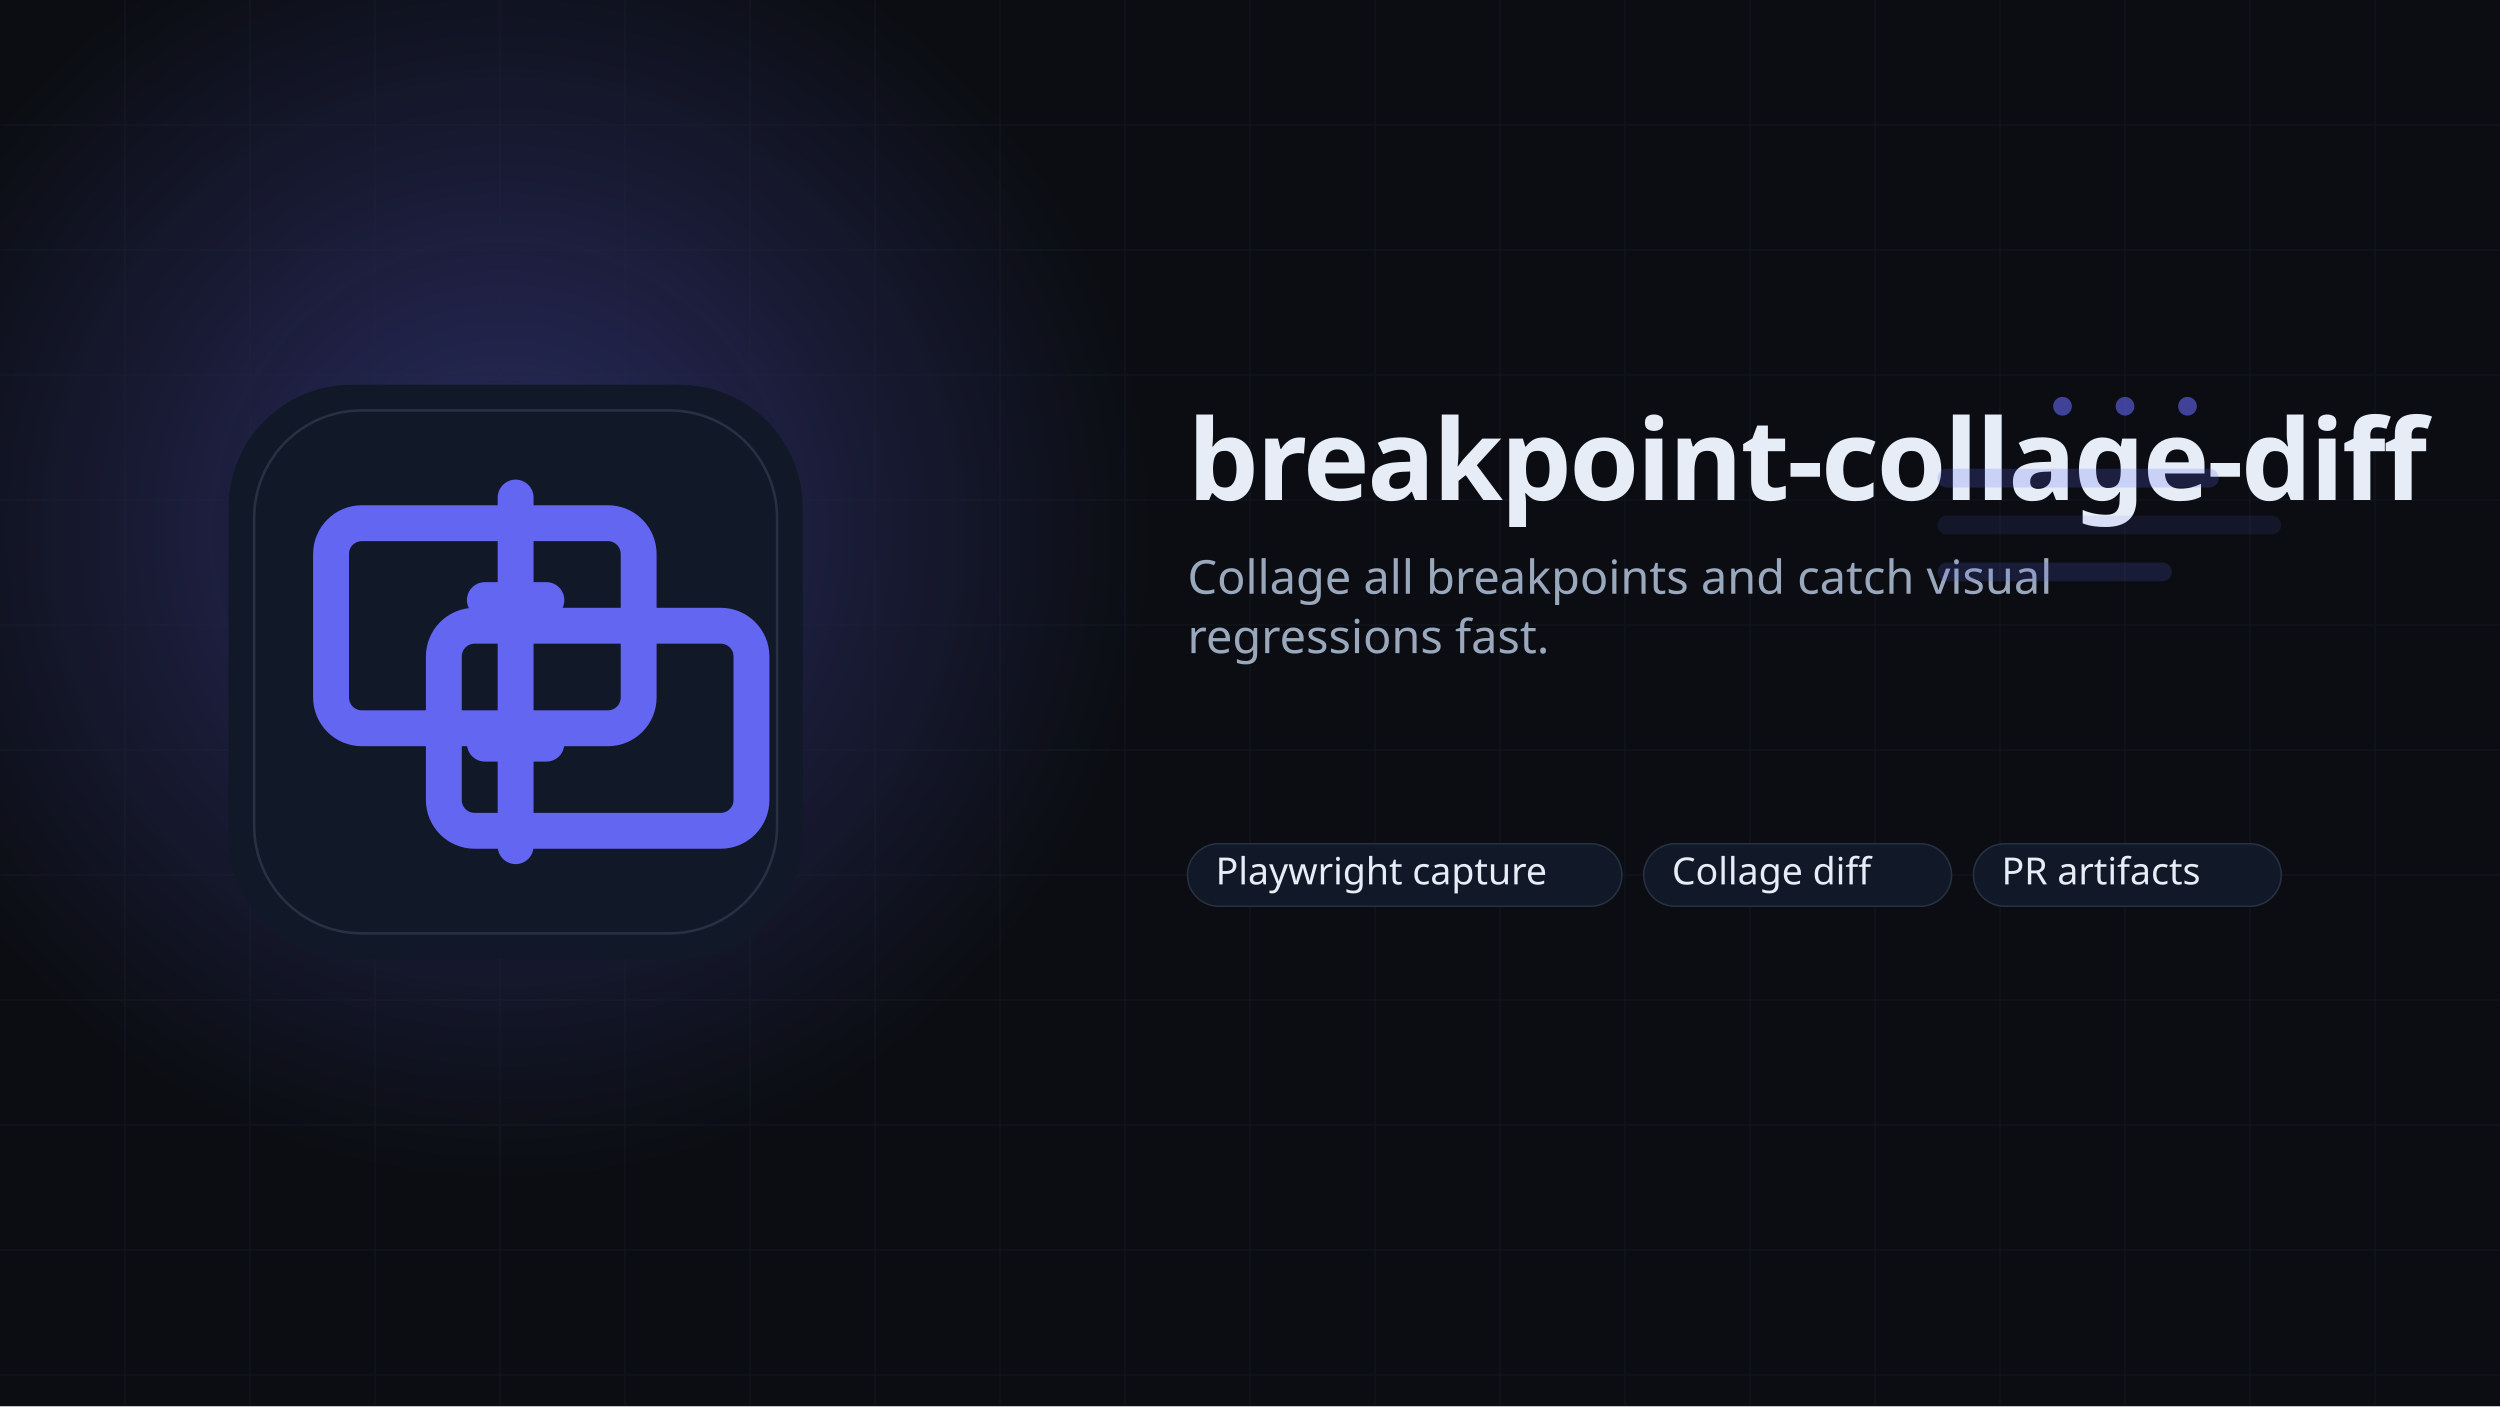
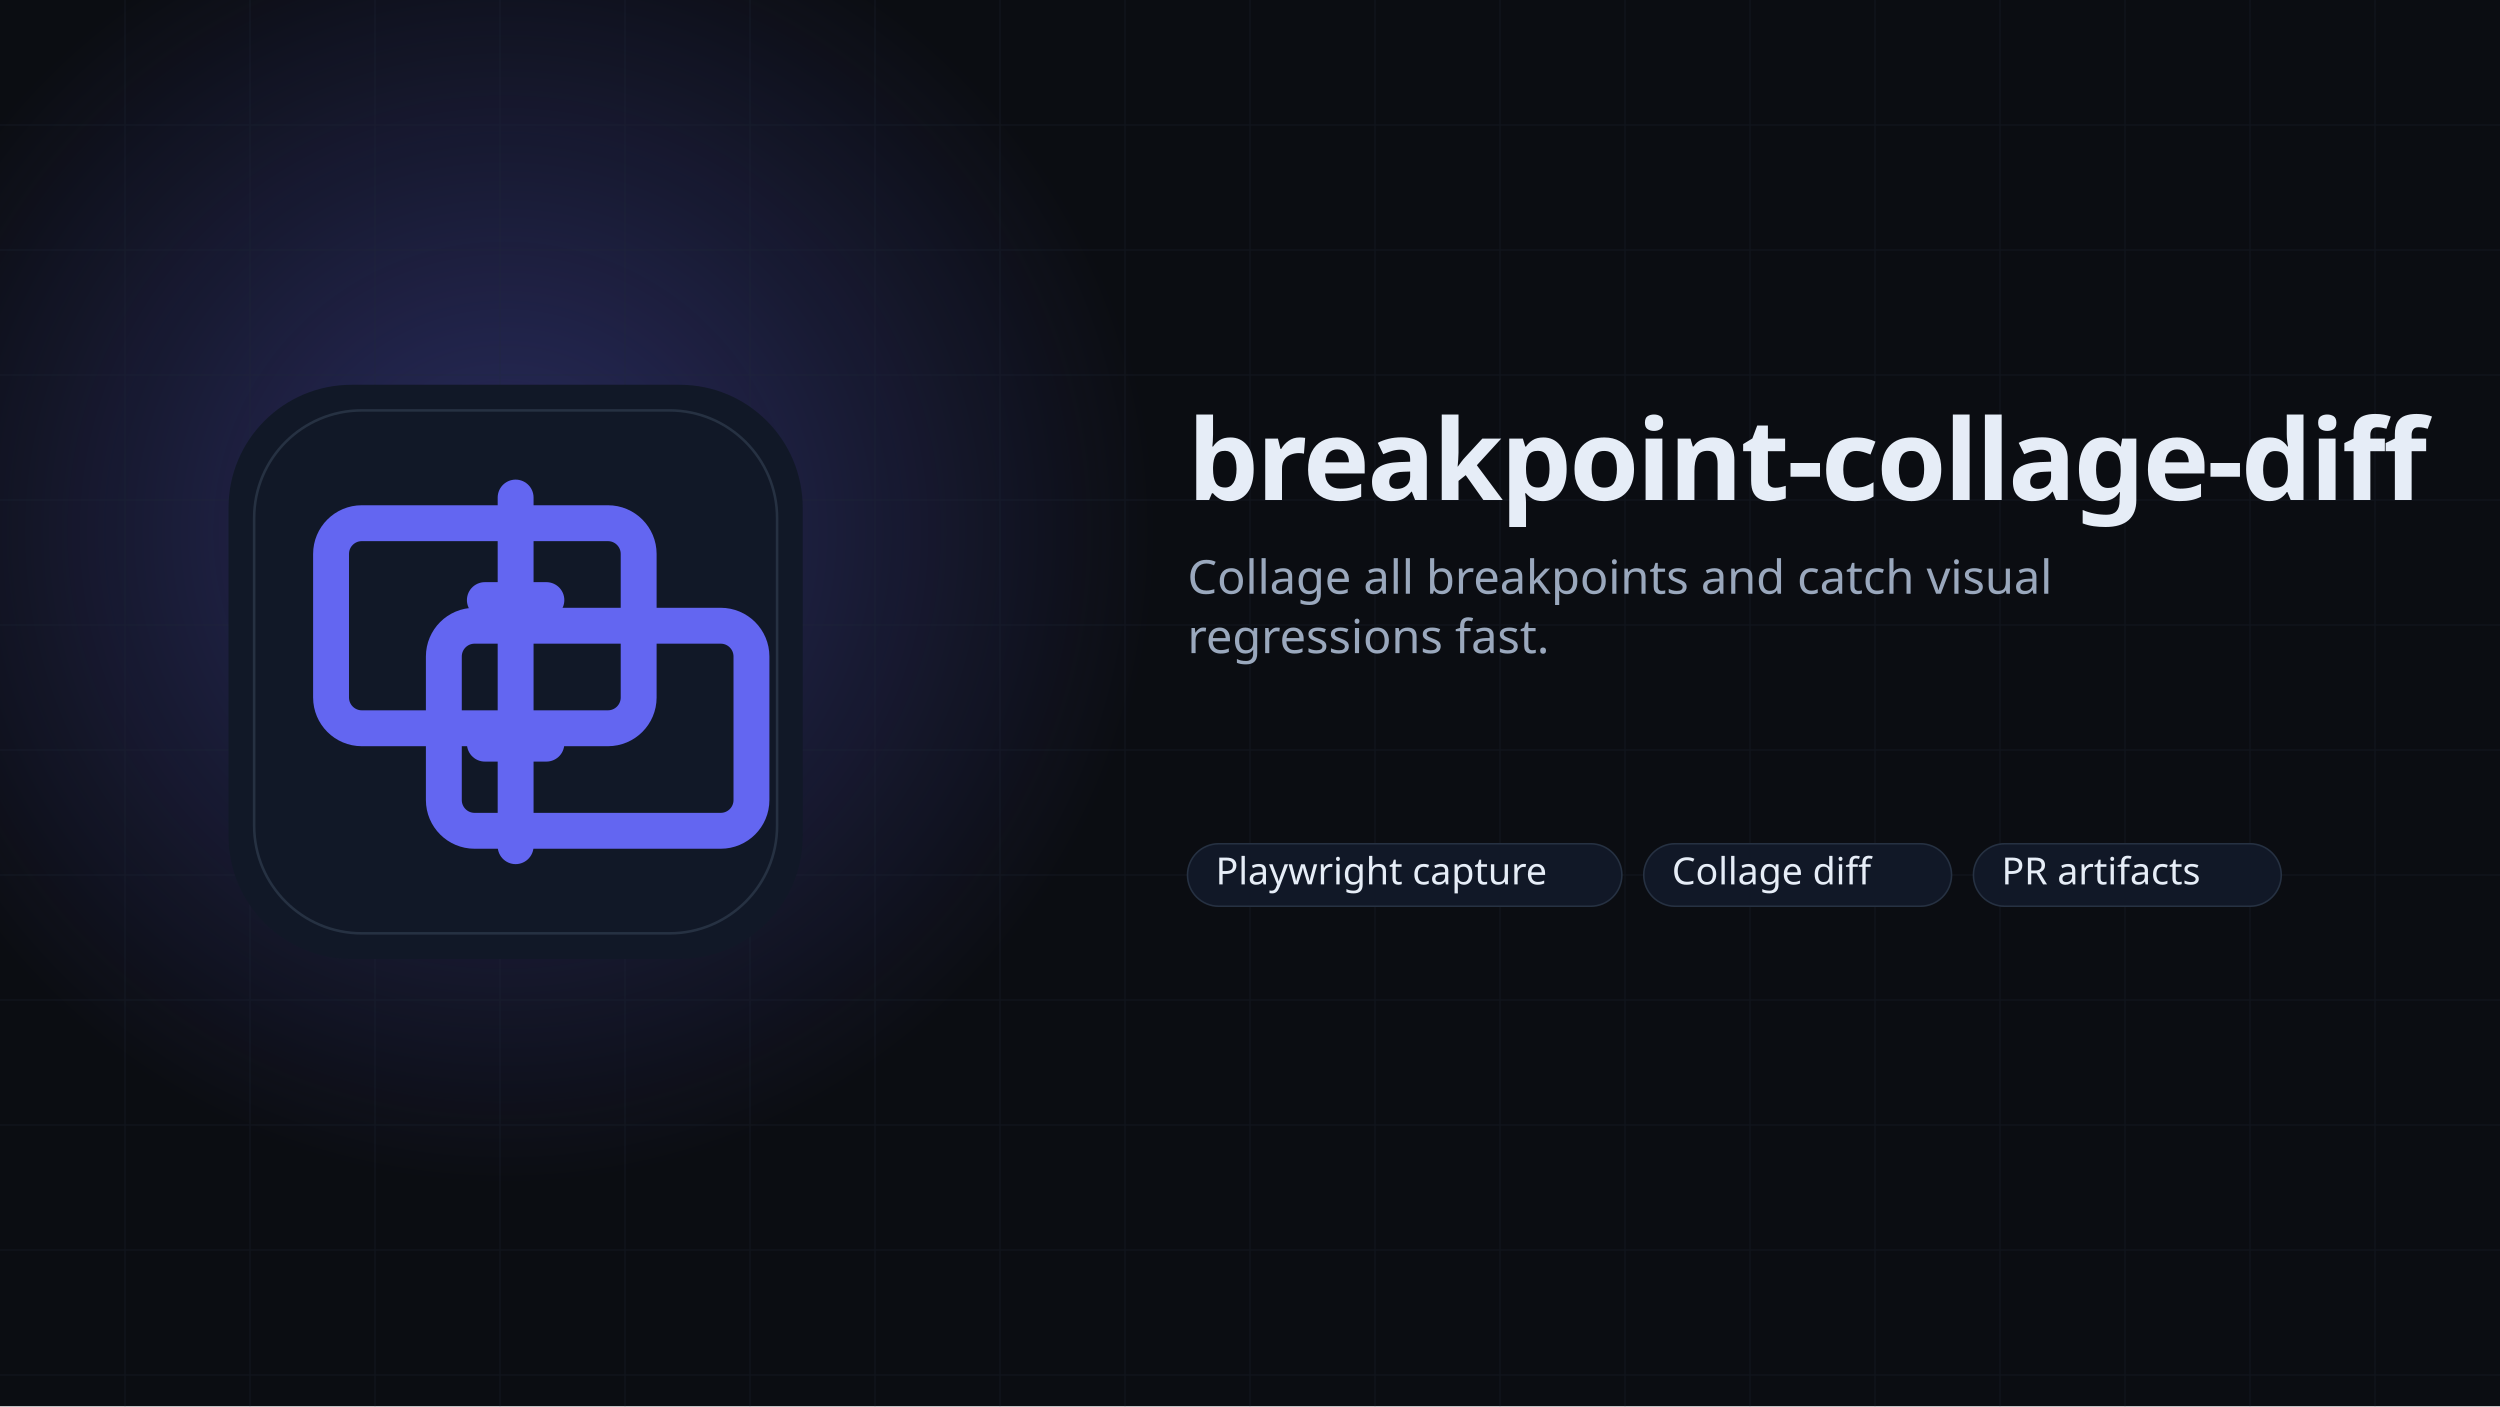
<svg xmlns="http://www.w3.org/2000/svg" width="1600" height="900" fill="none" style="color-scheme:light dark" viewBox="0 0 1600 900">
  <style>text{font-family:"Space Grotesk","Sora","IBM Plex Sans",sans-serif}</style>
  <defs>
    <radialGradient id="glow" cx="0" cy="0" r="1" gradientTransform="rotate(45 -250.416 556.274)scale(420)" gradientUnits="userSpaceOnUse">
      <stop stop-color="#6366F1" stop-opacity=".35" />
      <stop offset="1" stop-color="#6366F1" stop-opacity="0" />
    </radialGradient>
  </defs>
  <path fill="#0B0D12" d="M0 0h1600v900H0z" />
  <path fill="url(#glow)" d="M0 0h1600v900H0z" />
  <path stroke="#1F2A37" d="M80 0v900M160 0v900M240 0v900M320 0v900M400 0v900M480 0v900M560 0v900M640 0v900M720 0v900M800 0v900M880 0v900M960 0v900m80-900v900m80-900v900m80-900v900m80-900v900m80-900v900m80-900v900m80-900v900M0 80h1600M0 160h1600M0 240h1600M0 320h1600M0 400h1600M0 480h1600M0 560h1600M0 640h1600M0 720h1600M0 800h1600M0 880h1600" opacity=".25" />
  <g transform="translate(120 220)scale(.8203)">
    <rect width="448" height="448" x="32" y="32" fill="#111827" rx="96" />
    <rect width="408" height="408" x="52" y="52" stroke="#263142" stroke-width="2" rx="84" />
    <rect width="240" height="160" x="112" y="140" stroke="#6366F1" stroke-width="28" rx="24" />
    <rect width="240" height="160" x="200" y="220" stroke="#6366F1" stroke-width="28" rx="24" />
    <path stroke="#6366F1" stroke-linecap="round" stroke-width="28" d="M256 120v272m-24-192h48m-48 112h48" />
  </g>
  <text x="760" y="320" fill="#E6EDF7" font-size="72" font-weight="700" letter-spacing="-.02em">breakpoint-collage-diff</text>
  <text x="760" y="380" fill="#9AA8BD" font-size="30">Collage all breakpoints and catch visual</text>
  <text x="760" y="418" fill="#9AA8BD" font-size="30">regressions fast.</text>
  <g transform="translate(760 540)">
    <rect width="278" height="40" fill="#111827" stroke="#263142" rx="20" />
    <text x="18" y="26" fill="#E6EDF7" font-size="24">Playwright capture</text>
  </g>
  <g transform="translate(1052 540)">
    <rect width="197" height="40" fill="#111827" stroke="#263142" rx="20" />
    <text x="18" y="26" fill="#E6EDF7" font-size="24">Collage diff</text>
  </g>
  <g transform="translate(1263 540)">
    <rect width="197" height="40" fill="#111827" stroke="#263142" rx="20" />
    <text x="18" y="26" fill="#E6EDF7" font-size="24">PR artifacts</text>
  </g>
-   <g opacity=".6">
-     <circle cx="1320" cy="260" r="6" fill="#6366F1" />
-     <circle cx="1360" cy="260" r="6" fill="#6366F1" />
-     <circle cx="1400" cy="260" r="6" fill="#6366F1" />
-     <rect width="180" height="12" x="1240" y="300" fill="#6366F1" fill-opacity=".35" rx="6" />
-     <rect width="220" height="12" x="1240" y="330" fill="#6366F1" fill-opacity=".18" rx="6" />
-     <rect width="150" height="12" x="1240" y="360" fill="#6366F1" fill-opacity=".28" rx="6" />
-   </g>
</svg>
